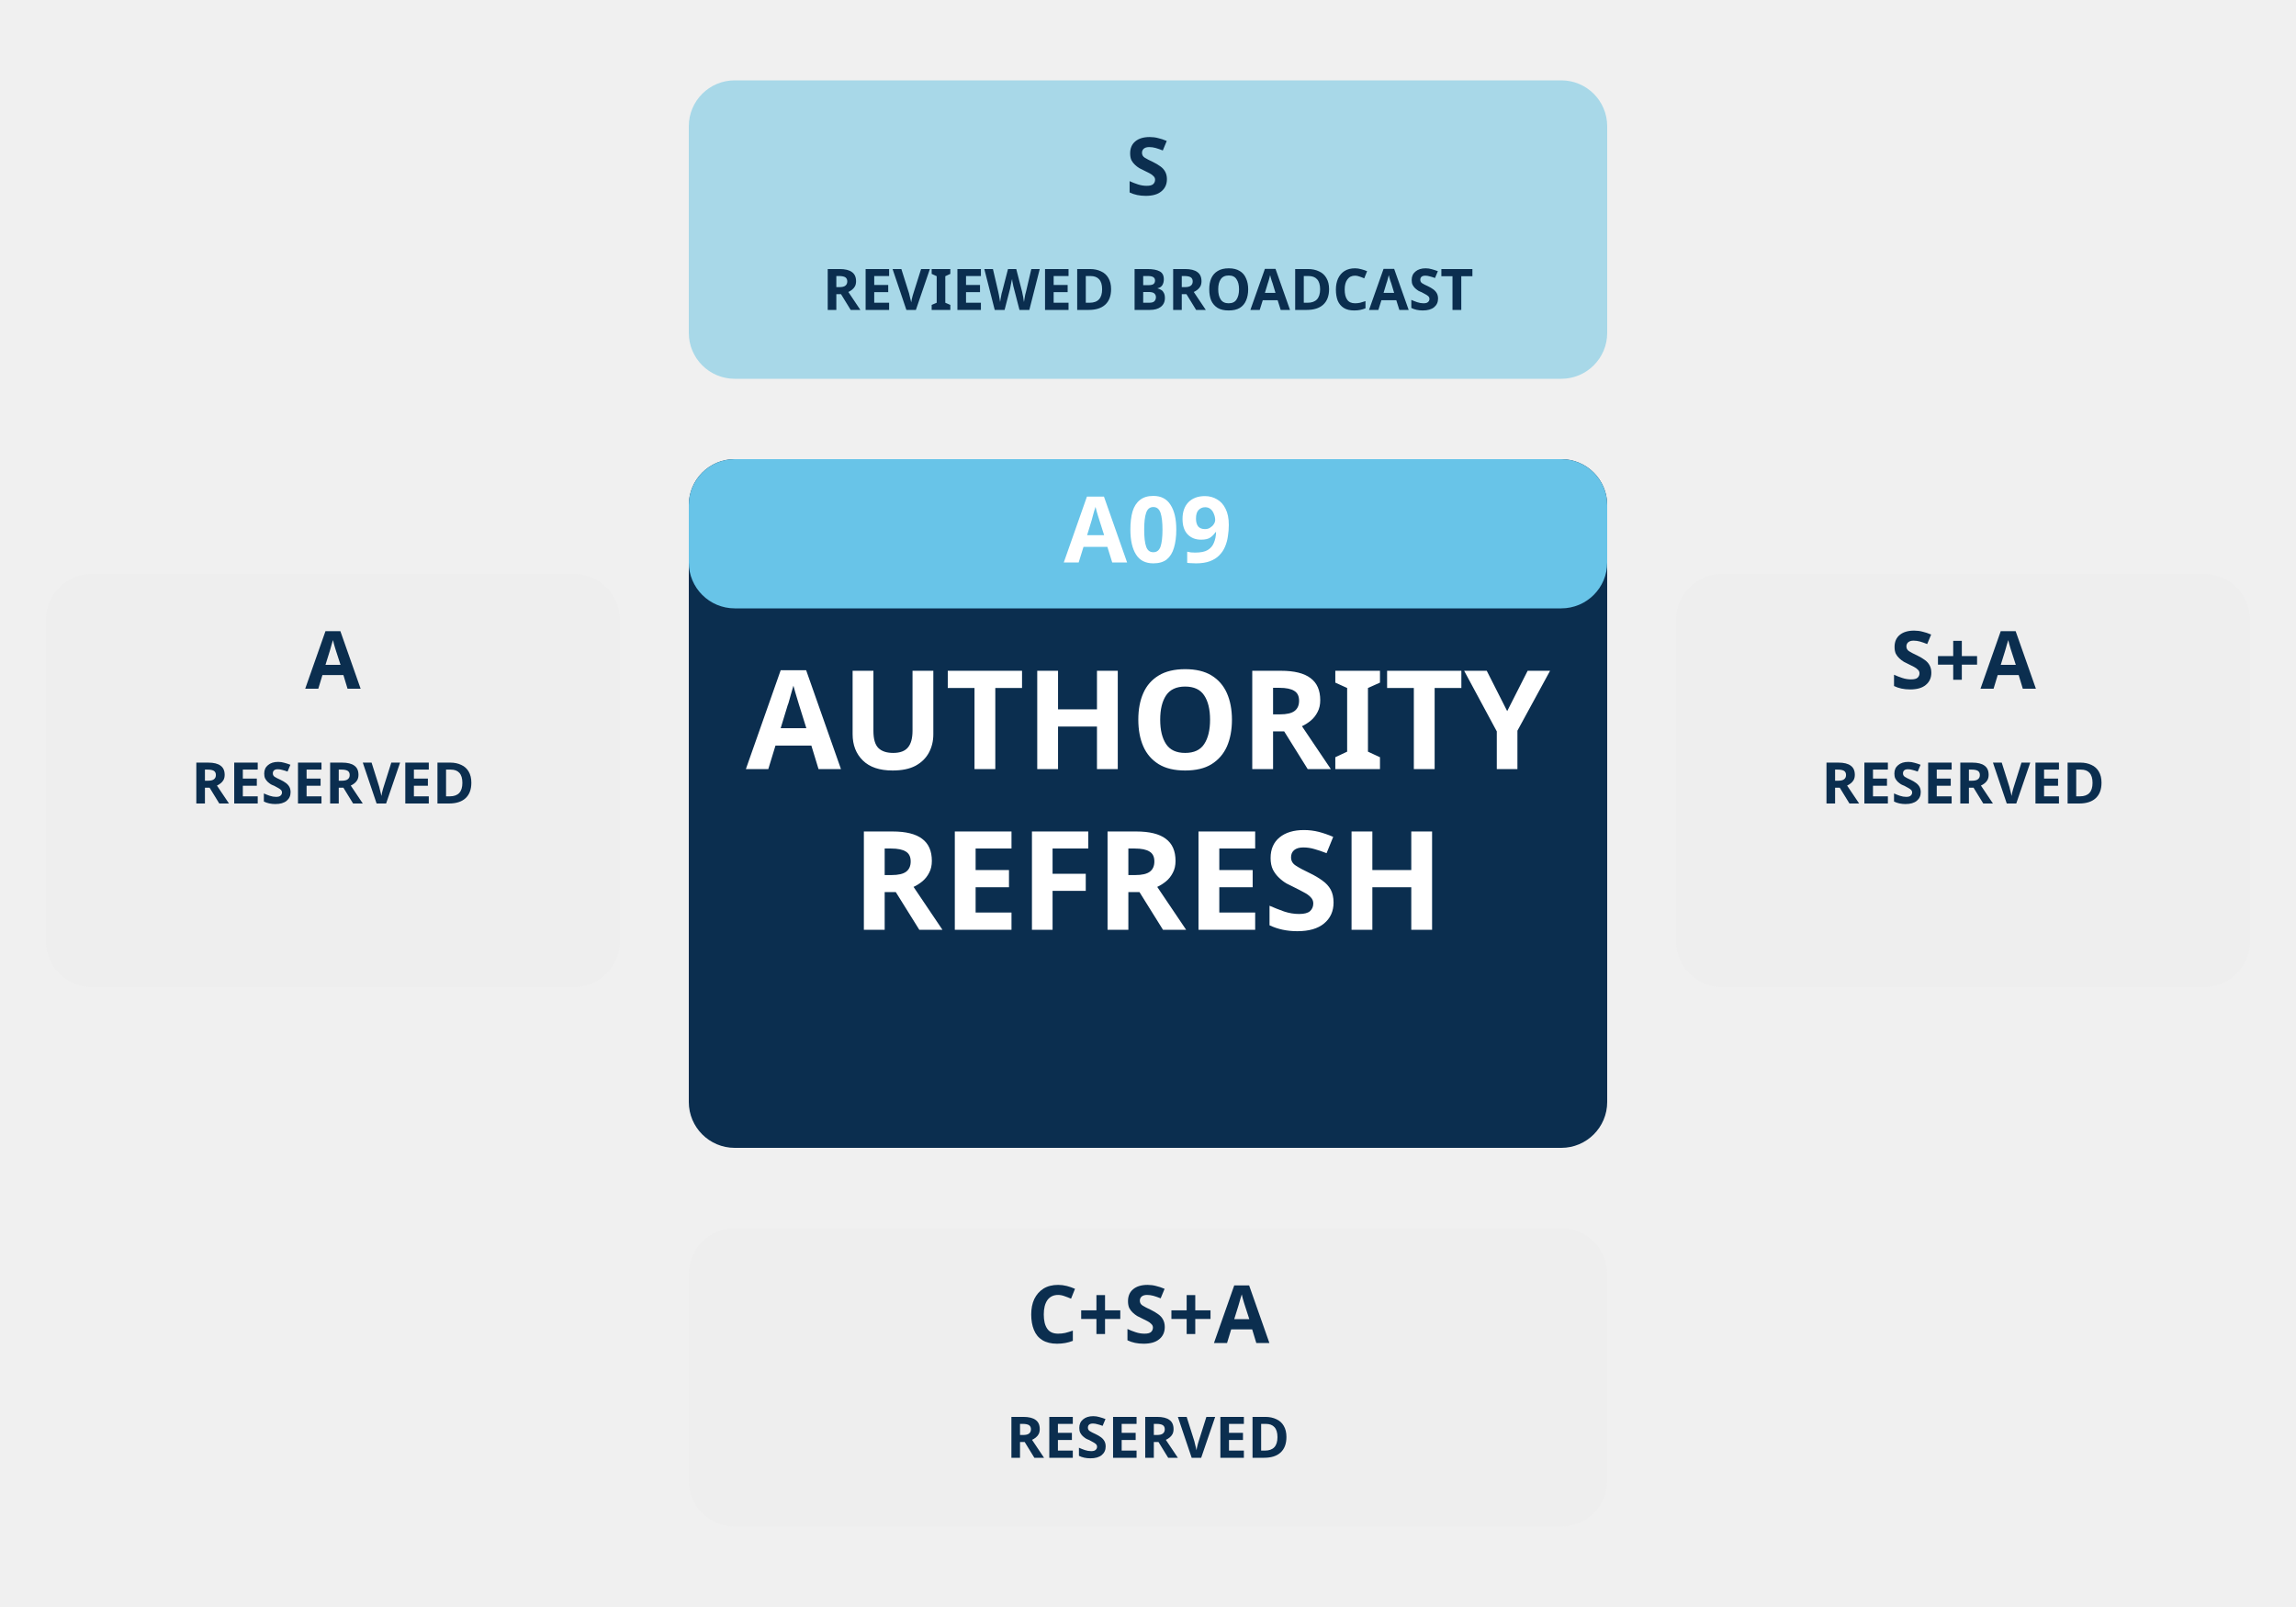
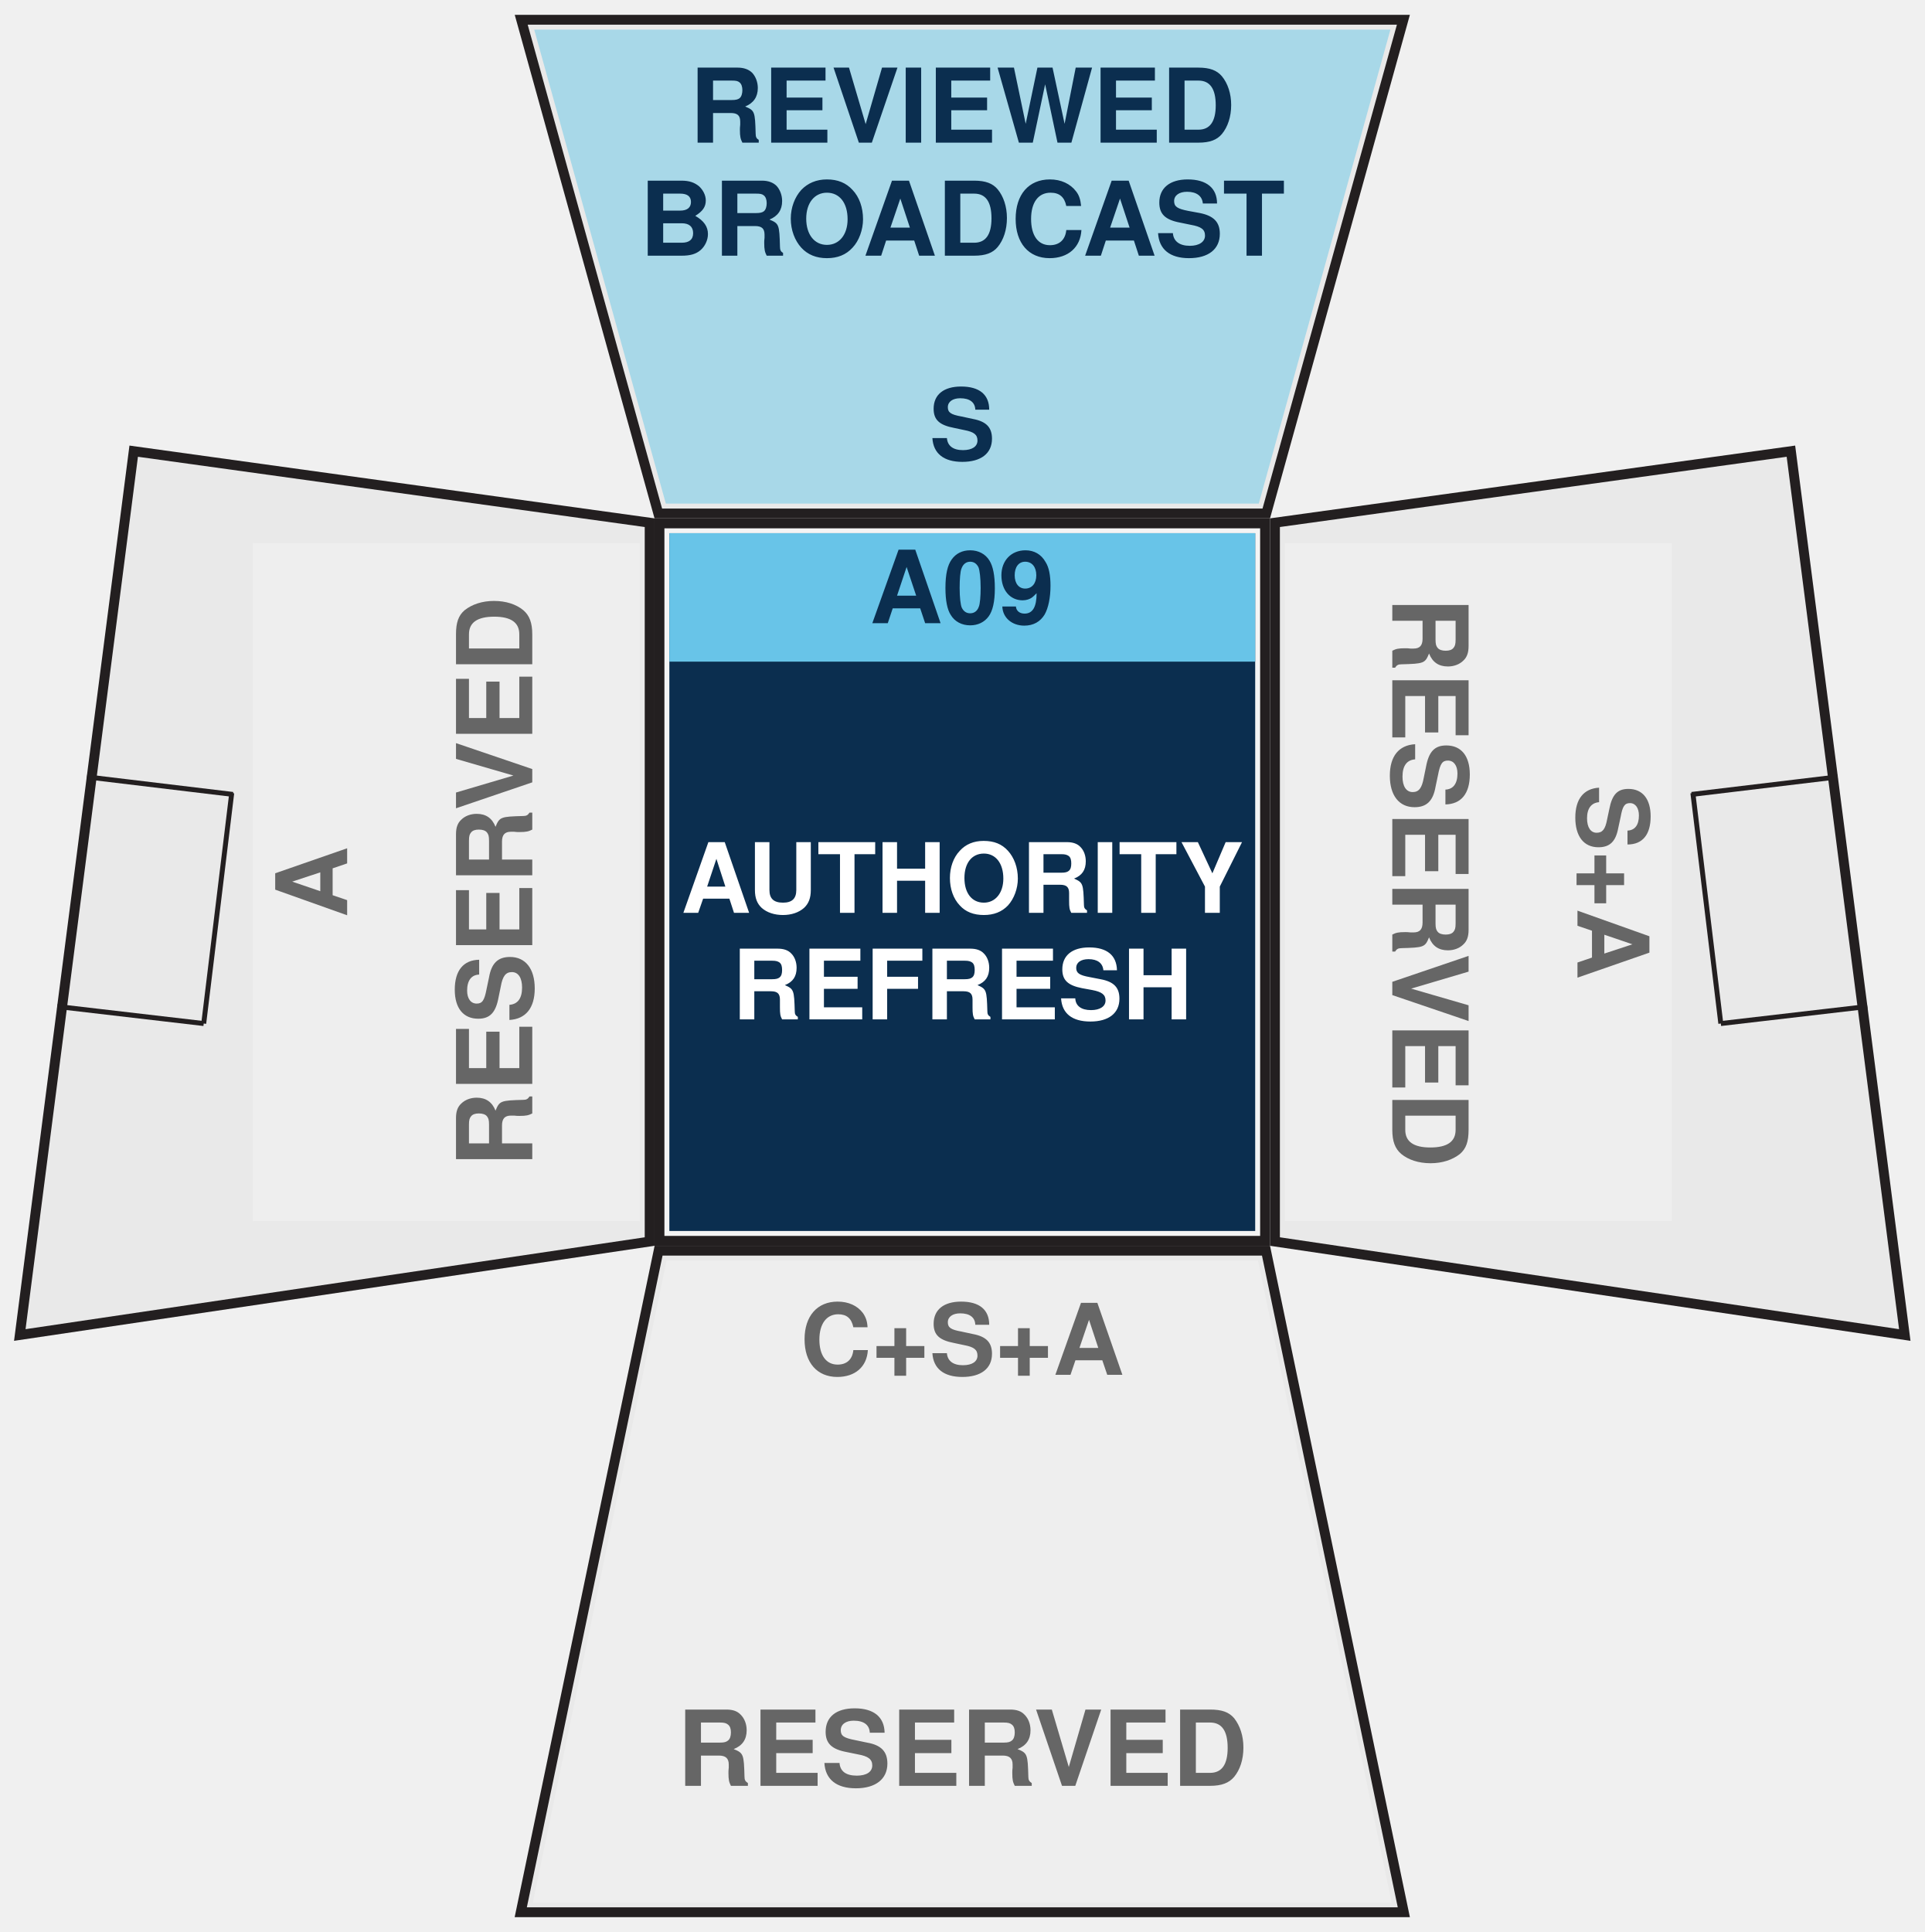
- <svg xmlns="http://www.w3.org/2000/svg" width="200" height="140" viewBox="0 0 200 140" role="img" aria-labelledby="title desc">
-   <style>.id{font:700 8px sans-serif;fill:#fff}.name{font:700 12px sans-serif;fill:#fff}.mod{font:700 7px sans-serif;fill:#0B2E4F;text-anchor:middle}.action{font:700 5px sans-serif;fill:#0B2E4F;text-anchor:middle}</style>
-   <rect x="60" y="40" width="80" height="60" rx="4" fill="#0B2E4F" />
-   <rect x="60" y="40" width="80" height="13" rx="4" fill="#68C4E8" />
-   <text x="100" y="49" class="id" text-anchor="middle">A09</text>
-   <text x="100" y="67" class="name" text-anchor="middle">AUTHORITY</text>
-   <text x="100" y="81" class="name" text-anchor="middle">REFRESH</text>
-   <rect x="60" y="7" width="80" height="26" rx="4" fill="#A8D8E8" />
-   <text x="100.0" y="17" class="mod">S</text>
-   <text x="100.0" y="27" class="action" textLength="75" lengthAdjust="spacingAndGlyphs">REVIEWED BROADCAST</text>
-   <rect x="4" y="50" width="50" height="36" rx="4" fill="#EEEEEE" />
-   <text x="29.0" y="60" class="mod">A</text>
-   <text x="29.0" y="70" class="action" textLength="45" lengthAdjust="spacingAndGlyphs">RESERVED</text>
-   <rect x="146" y="50" width="50" height="36" rx="4" fill="#EEEEEE" />
-   <text x="171.0" y="60" class="mod">S+A</text>
-   <text x="171.0" y="70" class="action" textLength="45" lengthAdjust="spacingAndGlyphs">RESERVED</text>
-   <rect x="60" y="107" width="80" height="26" rx="4" fill="#EEEEEE" />
-   <text x="100.0" y="117" class="mod">C+S+A</text>
-   <text x="100.0" y="127" class="action" textLength="75" lengthAdjust="spacingAndGlyphs">RESERVED</text>
+ <svg xmlns="http://www.w3.org/2000/svg" width="97.387pt" height="97.762pt" viewBox="19.836 471.09 97.387 97.762" role="img" aria-labelledby="title desc">
+   <path fill-rule="nonzero" fill="rgb(95.686%, 95.609%, 95.628%)" fill-opacity="1" d="M 53.207 533.879 L 83.852 533.879 L 83.852 497.57 L 53.207 497.57 Z M 53.207 533.879 " />
+   <path fill-rule="nonzero" fill="rgb(13.73%, 12.16%, 12.549%)" fill-opacity="1" d="M 84.102 497.32 L 52.957 497.32 L 52.957 534.129 L 84.102 534.129 Z M 83.602 533.629 L 53.457 533.629 L 53.457 497.824 L 83.602 497.824 Z M 83.602 533.629 " />
+   <path fill-rule="nonzero" fill="rgb(91.364%, 91.206%, 91.246%)" fill-opacity="1" d="M 84.352 533.914 L 84.352 497.539 L 110.461 493.922 L 116.223 538.641 Z M 84.352 533.914 " />
+   <path fill-rule="nonzero" fill="rgb(13.73%, 12.16%, 12.549%)" fill-opacity="1" d="M 110.676 493.637 L 84.102 497.32 L 84.102 534.129 L 116.512 538.938 Z M 110.246 494.203 L 115.934 538.348 L 84.602 533.699 L 84.602 497.758 " />
+   <path fill-rule="nonzero" fill="rgb(91.364%, 91.206%, 91.246%)" fill-opacity="1" d="M 53.148 497.074 L 46.211 472.09 L 90.852 472.09 L 83.914 497.074 Z M 53.148 497.074 " />
+   <path fill-rule="nonzero" fill="rgb(13.73%, 12.16%, 12.549%)" fill-opacity="1" d="M 91.18 471.84 L 45.883 471.84 L 52.957 497.32 L 84.102 497.32 Z M 90.523 472.34 L 83.723 496.824 L 53.34 496.824 L 46.539 472.34 " />
+   <path fill-rule="nonzero" fill="rgb(91.364%, 91.206%, 91.246%)" fill-opacity="1" d="M 46.188 567.852 L 53.16 534.379 L 83.898 534.379 L 90.871 567.852 Z M 46.188 567.852 " />
+   <path fill-rule="nonzero" fill="rgb(13.73%, 12.16%, 12.549%)" fill-opacity="1" d="M 84.102 534.129 L 52.961 534.129 L 45.879 568.102 L 91.18 568.102 Z M 83.695 534.625 L 90.566 567.602 L 46.496 567.602 L 53.363 534.625 " />
+   <path fill="none" stroke-width="2.5" stroke-linecap="butt" stroke-linejoin="miter" stroke="rgb(13.73%, 12.16%, 12.549%)" stroke-opacity="1" stroke-miterlimit="10" d="M 1129.575 3313.239 L 1055.657 3304.361 " transform="matrix(0.0998785, 0, 0, -0.0998785, 0, 841.3237)" />
+   <path fill="none" stroke-width="2.5" stroke-linecap="butt" stroke-linejoin="miter" stroke="rgb(13.73%, 12.16%, 12.549%)" stroke-opacity="1" stroke-miterlimit="10" d="M 1144.633 3196.925 L 1070.441 3188.282 " transform="matrix(0.0998785, 0, 0, -0.0998785, 0, 841.3237)" />
+   <path fill="none" stroke-width="2.5" stroke-linecap="butt" stroke-linejoin="miter" stroke="rgb(13.73%, 12.16%, 12.549%)" stroke-opacity="1" stroke-miterlimit="10" d="M 1070.441 3188.282 L 1056.283 3305.065 " transform="matrix(0.0998785, 0, 0, -0.0998785, 0, 841.3237)" />
+   <path fill-rule="nonzero" fill="rgb(91.364%, 91.206%, 91.246%)" fill-opacity="1" d="M 26.602 493.918 L 52.707 497.539 L 52.707 533.91 L 20.836 538.641 Z M 26.602 493.918 " />
+   <path fill-rule="nonzero" fill="rgb(13.73%, 12.16%, 12.549%)" fill-opacity="1" d="M 26.387 493.637 L 20.547 538.938 L 52.957 534.129 L 52.957 497.32 Z M 26.816 494.203 L 52.461 497.758 L 52.461 533.699 L 21.129 538.348 " />
+   <path fill="none" stroke-width="2.5" stroke-linecap="butt" stroke-linejoin="miter" stroke="rgb(13.73%, 12.16%, 12.549%)" stroke-opacity="1" stroke-miterlimit="10" d="M 242.678 3313.239 L 316.635 3304.361 " transform="matrix(0.0998785, 0, 0, -0.0998785, 0, 841.3237)" />
+   <path fill="none" stroke-width="2.5" stroke-linecap="butt" stroke-linejoin="miter" stroke="rgb(13.73%, 12.16%, 12.549%)" stroke-opacity="1" stroke-miterlimit="10" d="M 227.659 3196.925 L 301.812 3188.282 " transform="matrix(0.0998785, 0, 0, -0.0998785, 0, 841.3237)" />
+   <path fill="none" stroke-width="2.5" stroke-linecap="butt" stroke-linejoin="miter" stroke="rgb(13.73%, 12.16%, 12.549%)" stroke-opacity="1" stroke-miterlimit="10" d="M 301.812 3188.282 L 316.009 3305.065 " transform="matrix(0.0998785, 0, 0, -0.0998785, 0, 841.3237)" />
+   <g transform="translate(0 841.89) scale(1 -1)">
+     <rect x="53.707" y="308.511" width="29.645" height="35.309" fill="#0B2E4F" />
+     <rect x="53.707" y="337.32" width="29.645" height="6.5" fill="#68C4E8" />
+     <text transform="translate(68.5293 339.2666) scale(1 -1)" text-anchor="middle" font-family="Helvetica,Arial,sans-serif" font-weight="700" font-size="5.10" fill="#0B2E4F">A09</text>
+     <text transform="translate(68.5293 324.6084) scale(1 -1)" text-anchor="middle" font-family="Helvetica,Arial,sans-serif" font-weight="700" font-size="4.90" fill="#FFFFFF">AUTHORITY</text>
+     <text transform="translate(68.5293 319.2184) scale(1 -1)" text-anchor="middle" font-family="Helvetica,Arial,sans-serif" font-weight="700" font-size="4.90" fill="#FFFFFF">REFRESH</text>
+     <rect x="84.852" y="309.011" width="19.586" height="34.309" fill="#EEEEEE" />
+     <g transform="translate(94.64452 326.1654)">
+       <g transform="rotate(-90)">
+         <text transform="translate(0 5.015457) scale(1 -1)" text-anchor="middle" font-family="Helvetica,Arial,sans-serif" font-weight="700" font-size="5.00" fill="#666666">S+A</text>
+         <text transform="translate(0 -4.35415) scale(1 -1)" text-anchor="middle" font-family="Helvetica,Arial,sans-serif" font-weight="700" font-size="5.30" fill="#666666">RESERVED</text>
+       </g>
+     </g>
+     <path d="M 53.529 345.316 L 46.869 369.3 L 90.194 369.3 L 83.534 345.316 Z" fill="#A8D8E8" />
+     <text transform="translate(68.5293 347.5383) scale(1 -1)" text-anchor="middle" font-family="Helvetica,Arial,sans-serif" font-weight="700" font-size="5.00" fill="#0B2E4F">S</text>
+     <text transform="translate(68.53125 363.5816) scale(1 -1)" text-anchor="middle" font-family="Helvetica,Arial,sans-serif" font-weight="700" font-size="5.20" fill="#0B2E4F">REVIEWED</text>
+     <text transform="translate(68.53125 357.8616) scale(1 -1)" text-anchor="middle" font-family="Helvetica,Arial,sans-serif" font-weight="700" font-size="5.20" fill="#0B2E4F">BROADCAST</text>
+     <path d="M 46.802 274.538 L 53.567 307.011 L 83.492 307.011 L 90.256 274.538 Z" fill="#EEEEEE" />
+     <text transform="translate(68.5293 301.2336) scale(1 -1)" text-anchor="middle" font-family="Helvetica,Arial,sans-serif" font-weight="700" font-size="5.00" fill="#666666">C+S+A</text>
+     <text transform="translate(68.5293 280.4343) scale(1 -1)" text-anchor="middle" font-family="Helvetica,Arial,sans-serif" font-weight="700" font-size="5.30" fill="#666666">RESERVED</text>
+     <rect x="32.625" y="309.011" width="19.582" height="34.309" fill="#EEEEEE" />
+     <g transform="translate(42.41601 326.1654)">
+       <g transform="rotate(90)">
+         <text transform="translate(0 5.013519) scale(1 -1)" text-anchor="middle" font-family="Helvetica,Arial,sans-serif" font-weight="700" font-size="5.00" fill="#666666">A</text>
+         <text transform="translate(0 -4.35415) scale(1 -1)" text-anchor="middle" font-family="Helvetica,Arial,sans-serif" font-weight="700" font-size="5.30" fill="#666666">RESERVED</text>
+       </g>
+     </g>
+   </g>
</svg>
